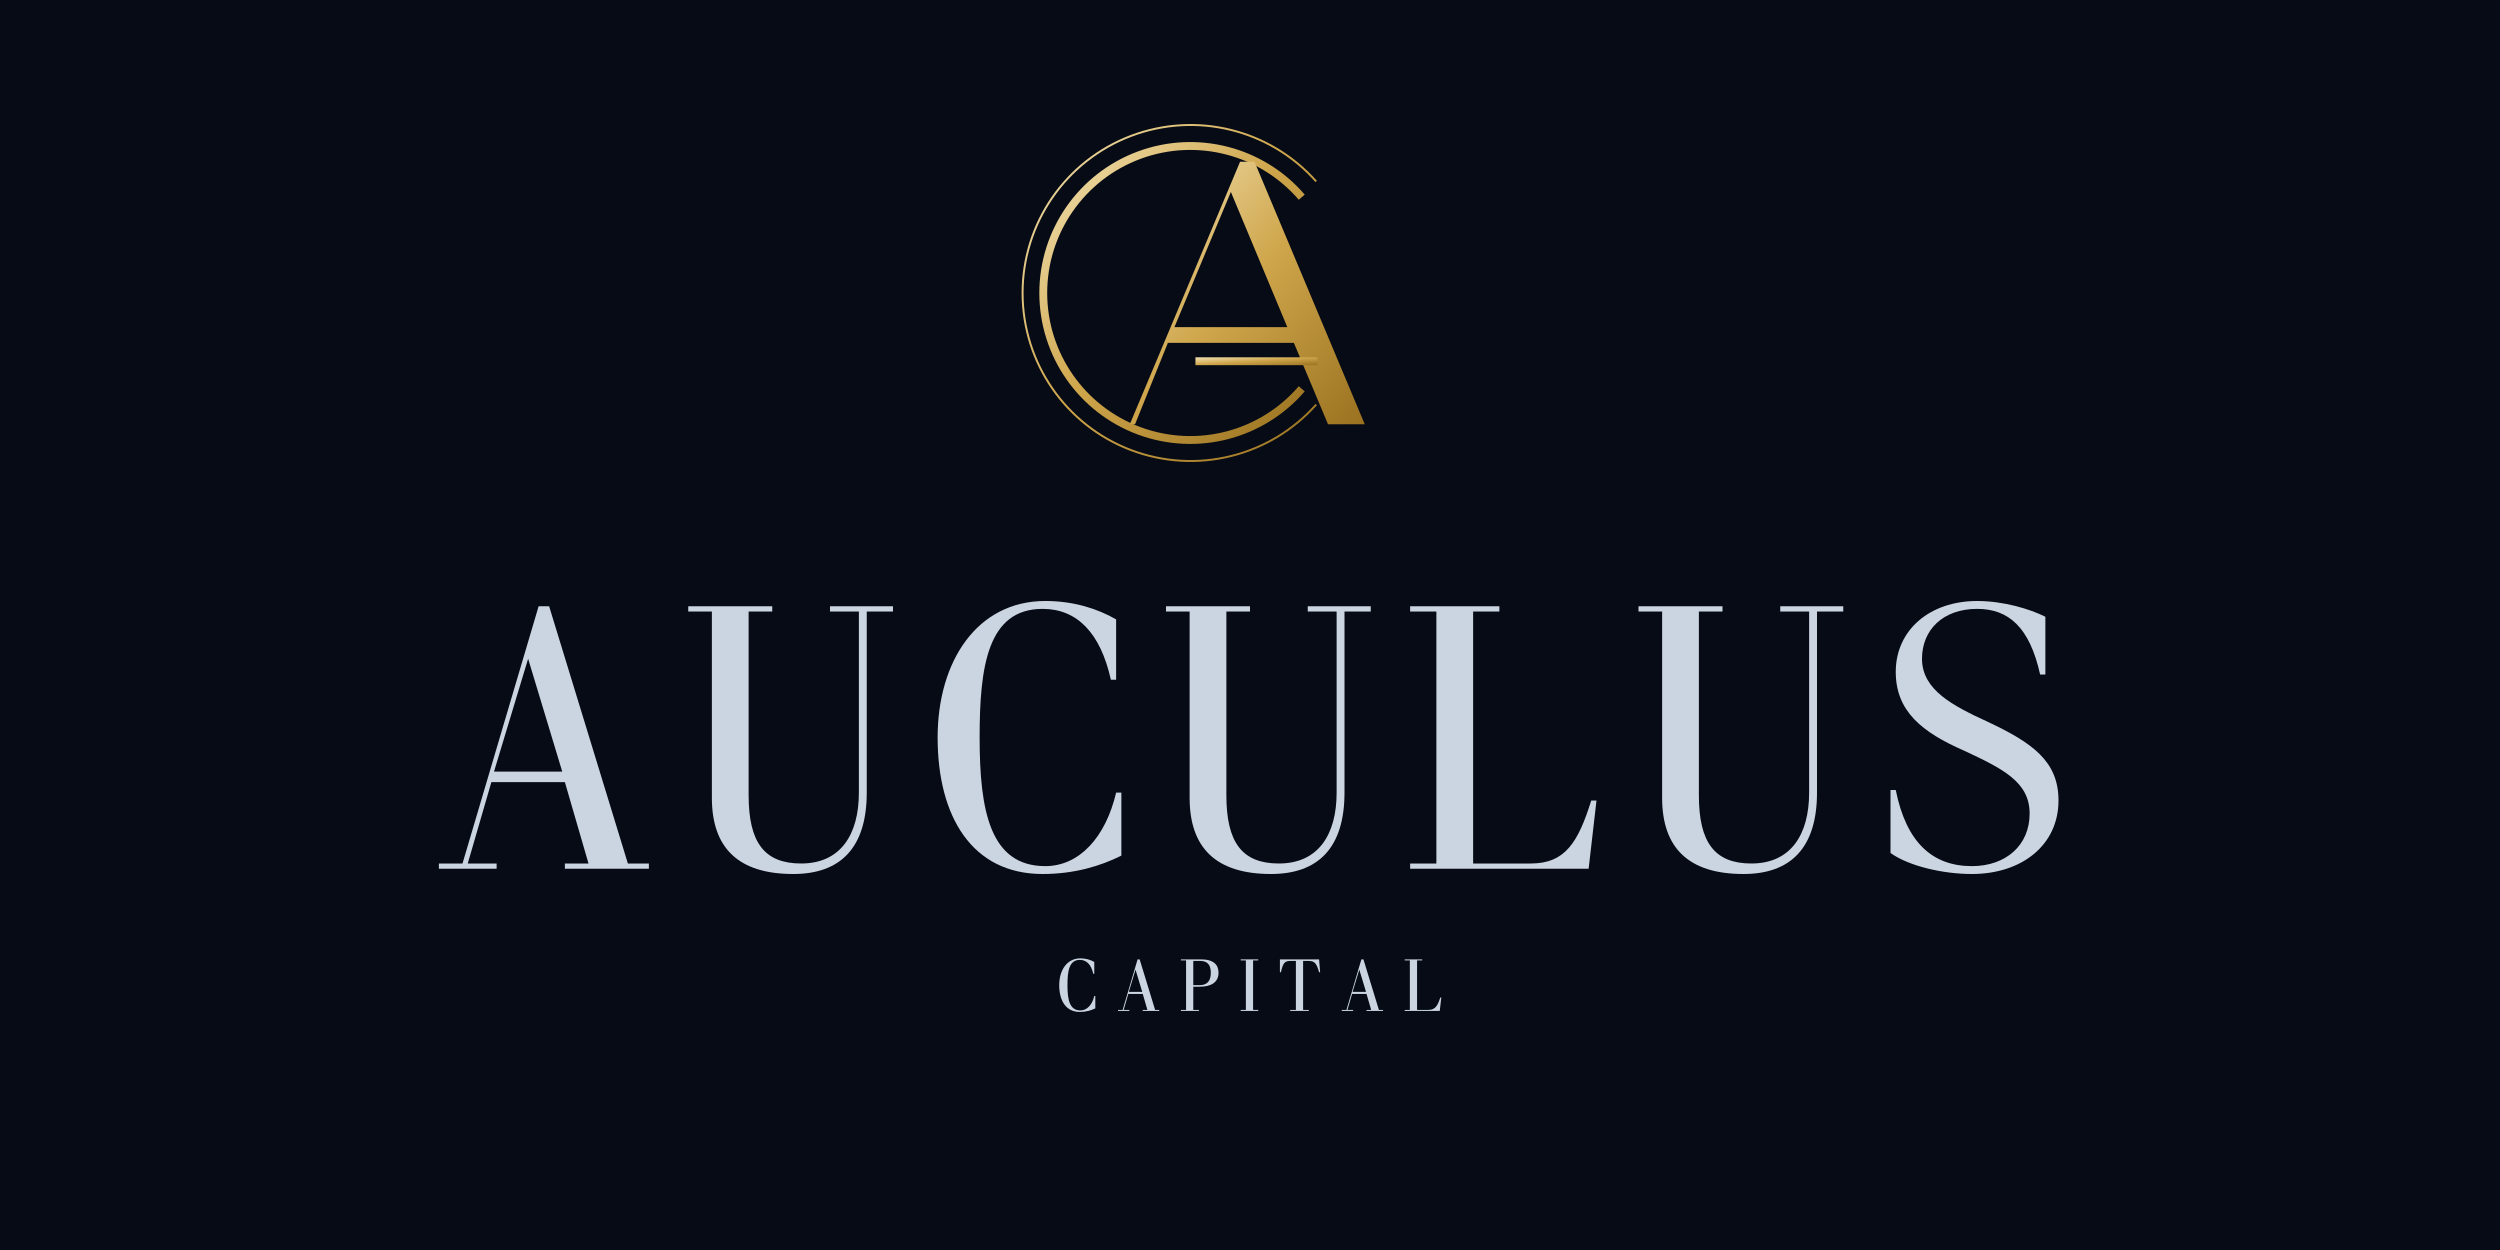
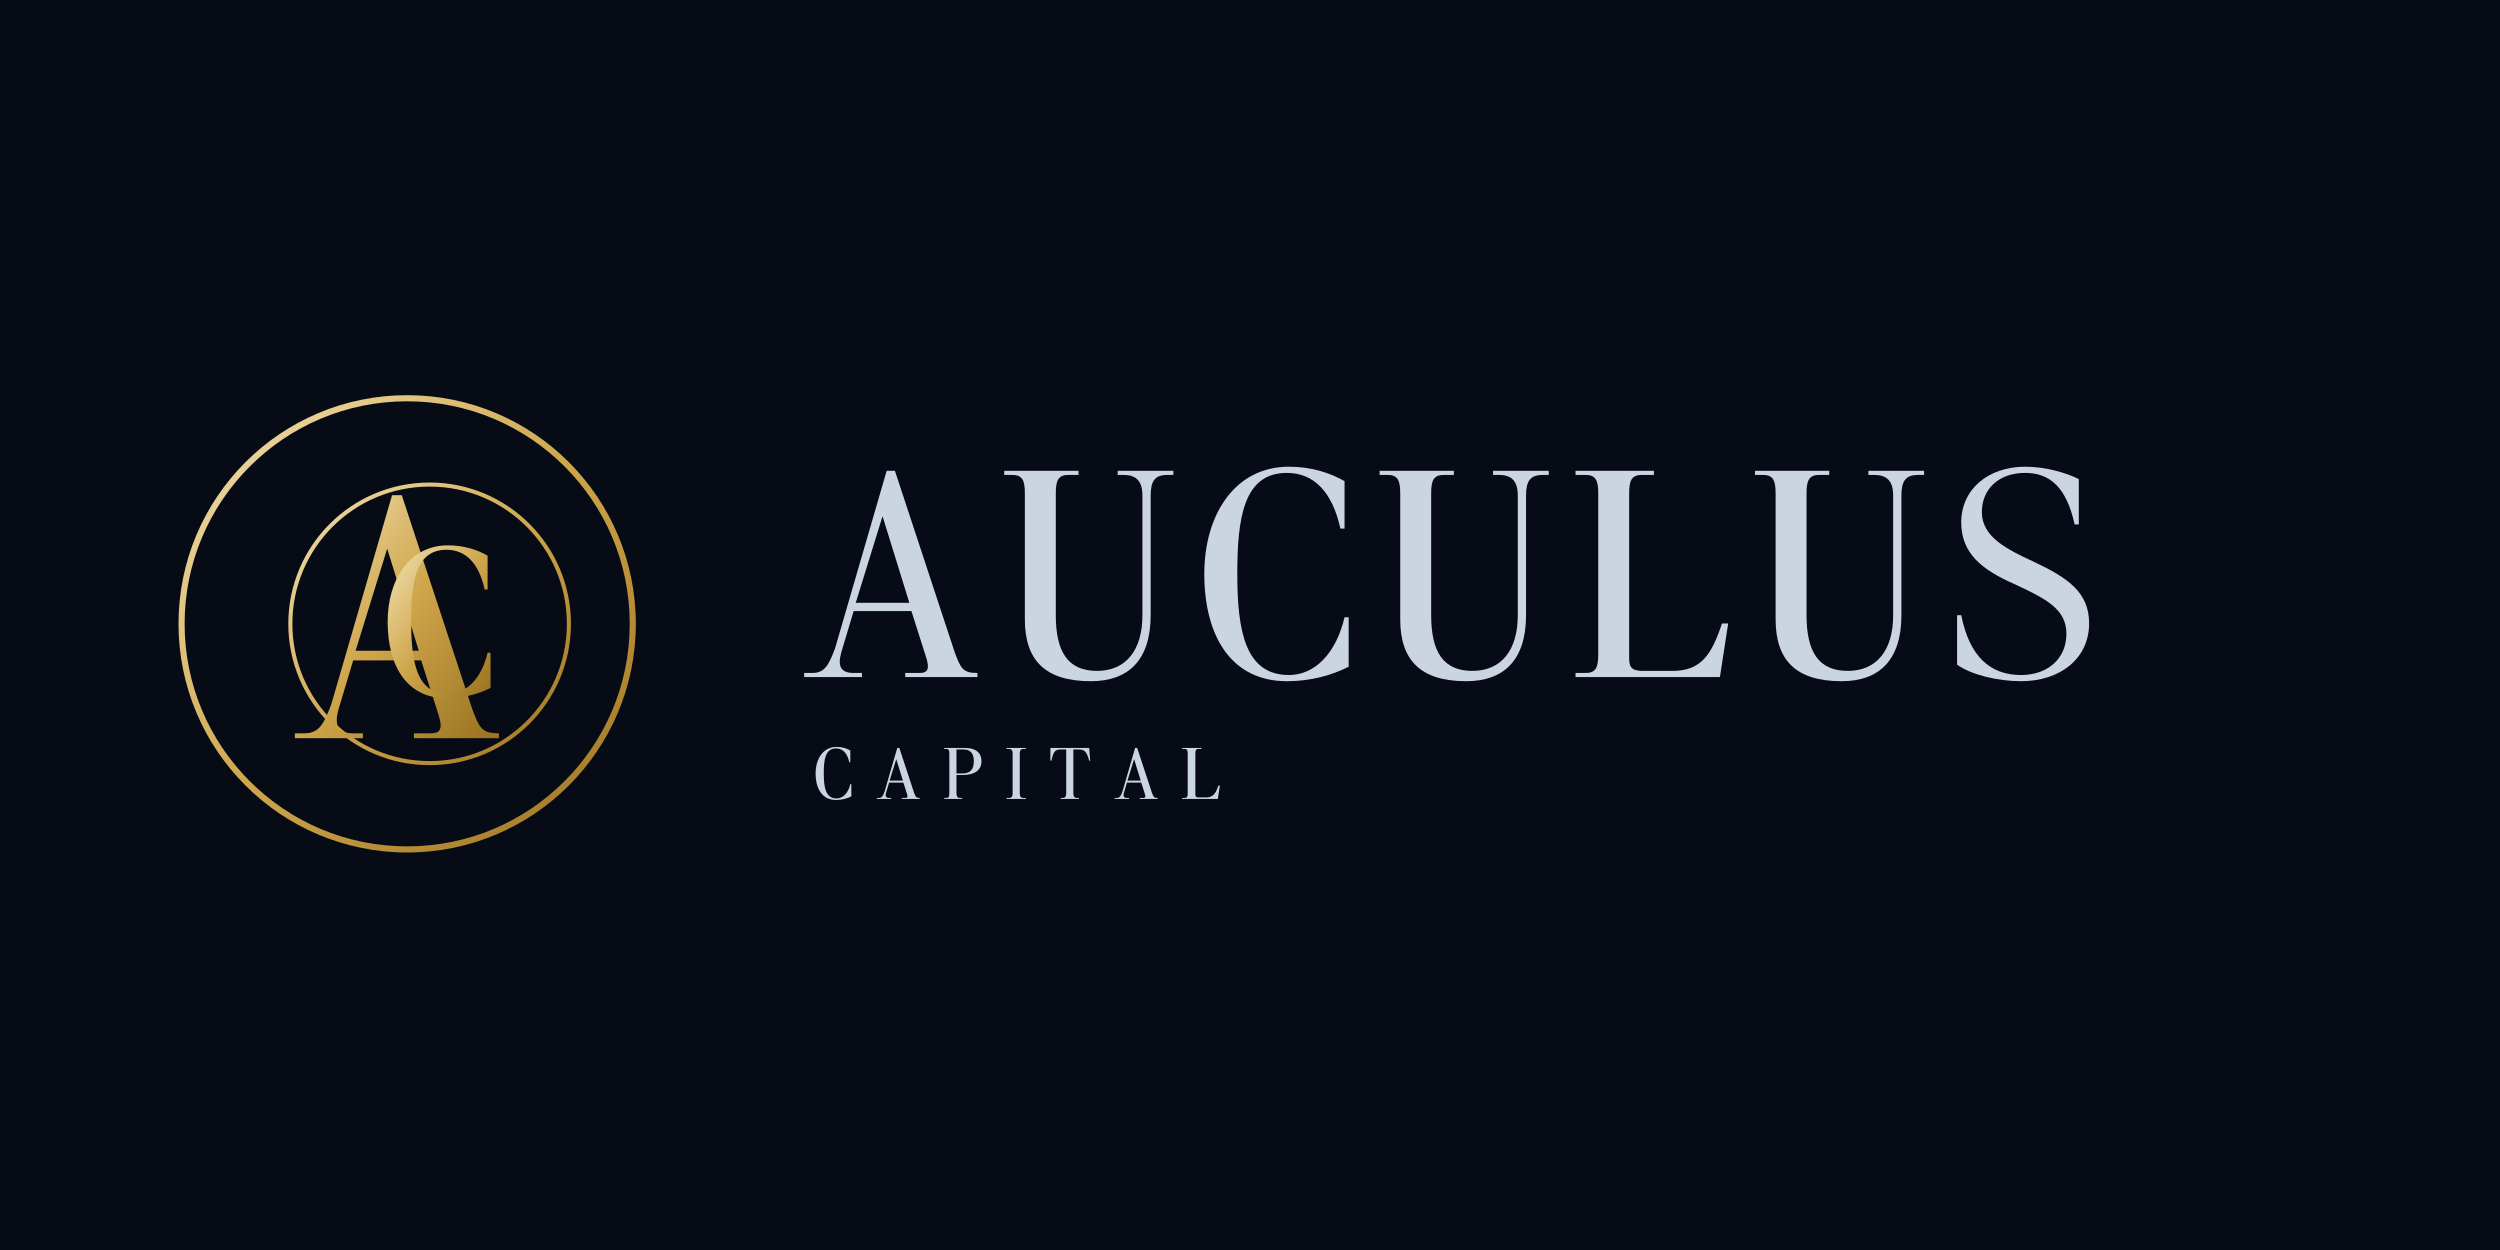
- <svg xmlns="http://www.w3.org/2000/svg" viewBox="0 0 800 400" role="img" aria-label="Auculus Capital, Marque 1">
+ <svg xmlns="http://www.w3.org/2000/svg" width="1200" height="600" viewBox="0 0 1200 600">
  <defs>
-     <linearGradient id="gold" x1="0" y1="0" x2="1" y2="1">
-       <stop stop-color="#F3E3B6" />
-       <stop offset=".48" stop-color="#CFA64B" />
+     <linearGradient id="gold" x1="0%" y1="0%" x2="100%" y2="100%">
+       <stop offset="0" stop-color="#F3E3B6" />
+       <stop offset=".5" stop-color="#CFA64B" />
      <stop offset="1" stop-color="#9A7220" />
    </linearGradient>
  </defs>
-   <rect width="800" height="400" fill="#060B16" />
-   <g transform="translate(346 40) scale(.42)">
-     <g fill="none" stroke="url(#gold)">
-       <path stroke-width="6" d="M168 55A112 112 0 1 0 168 201" />
-       <path stroke-width="1.5" d="M179 43A128 128 0 1 0 179 213" />
-     </g>
-     <path fill="url(#gold)" fill-rule="evenodd" d="M37 228L121 28H132L216 228H188L162 166H66L41 228ZM71 154H157L114 51Z" />
-     <path d="M87 177H180V183H87Z" fill="url(#gold)" />
-   </g>
-   <g transform="translate(140.44 194) scale(0.84)" fill="#CBD5E1" fill-rule="evenodd">
-     <path transform="translate(0 0)" fill="#CBD5E1" d="M0 100V98H9L38 0H42L72 98H80V100H48V98H57L48 67H20L11 98H22V100ZM21 63H47L34 20Z" />
-     <path transform="translate(95 0)" fill="#CBD5E1" d="M0 0H32V2H23V72C23 90 29 98 43 98C58 98 65 87 65 71V2H54V0H78V2H68V71C68 92 58 102 40 102C19 102 9 92 9 73V2H0Z" />
-     <path transform="translate(188 0)" fill="#CBD5E1" d="M70 5V28H68C64 10 55 1 42 1C21 1 18 23 18 50C18 78 22 99 43 99C56 99 66 88 70 71H72V95C64 99 54 102 42 102C15 102 2 80 2 50C2 21 17 -2 43 -2C54 -2 63 1 70 5Z" />
-     <path transform="translate(277 0)" fill="#CBD5E1" d="M0 0H32V2H23V72C23 90 29 98 43 98C58 98 65 87 65 71V2H54V0H78V2H68V71C68 92 58 102 40 102C19 102 9 92 9 73V2H0Z" />
-     <path transform="translate(370 0)" fill="#CBD5E1" d="M0 0H34V2H24V98H46C59 98 64 90 69 74H71L68 100H0V98H10V2H0Z" />
-     <path transform="translate(457 0)" fill="#CBD5E1" d="M0 0H32V2H23V72C23 90 29 98 43 98C58 98 65 87 65 71V2H54V0H78V2H68V71C68 92 58 102 40 102C19 102 9 92 9 73V2H0Z" />
-     <path transform="translate(550 0)" fill="#CBD5E1" d="M62 4V26H60C56 8 48 1 36 1C23 1 15 9 15 20C15 32 27 38 40 44C57 52 67 59 67 74C67 91 53 102 34 102C23 102 10 99 3 94V70H5C9 90 19 99 34 99C47 99 56 91 56 79C56 67 46 62 31 55C15 48 5 40 5 25C5 9 18 -2 36 -2C46 -2 56 1 62 4Z" />
-   </g>
-   <g transform="translate(338.62 307) scale(0.165)" fill="#CBD5E1" fill-rule="evenodd">
-     <path transform="translate(0 0)" fill="#CBD5E1" d="M70 5V28H68C64 10 55 1 42 1C21 1 18 23 18 50C18 78 22 99 43 99C56 99 66 88 70 71H72V95C64 99 54 102 42 102C15 102 2 80 2 50C2 21 17 -2 43 -2C54 -2 63 1 70 5Z" />
-     <path transform="translate(116 0)" fill="#CBD5E1" d="M0 100V98H9L38 0H42L72 98H80V100H48V98H57L48 67H20L11 98H22V100ZM21 63H47L34 20Z" />
-     <path transform="translate(238 0)" fill="#CBD5E1" d="M0 0H39C64 0 73 11 73 26C73 44 59 53 37 53H24V98H35V100H0V98H10V2H0ZM24 3V50H36C51 50 58 42 58 26C58 10 51 3 37 3Z" />
-     <path transform="translate(354 0)" fill="#CBD5E1" d="M0 0H34V2H24V98H34V100H0V98H10V2H0Z" />
-     <path transform="translate(430 0)" fill="#CBD5E1" d="M0 0H76L78 25H76C71 7 67 3 55 3H45V98H56V100H20V98H31V3H21C9 3 6 7 2 25H0Z" />
-     <path transform="translate(550 0)" fill="#CBD5E1" d="M0 100V98H9L38 0H42L72 98H80V100H48V98H57L48 67H20L11 98H22V100ZM21 63H47L34 20Z" />
-     <path transform="translate(672 0)" fill="#CBD5E1" d="M0 0H34V2H24V98H46C59 98 64 90 69 74H71L68 100H0V98H10V2H0Z" />
-   </g>
+   <path d="M0 0H1200V600H0Z" fill="#060B16" fill-rule="evenodd" />
+   <path d="M305.2 299.44C305.2 360.059 256.059 409.2 195.44 409.2C134.821 409.2 85.68 360.059 85.68 299.44C85.68 238.821 134.821 189.68 195.44 189.68C256.059 189.68 305.2 238.821 305.2 299.44ZM302.26 299.44C302.26 358.435 254.435 406.26 195.44 406.26C136.445 406.26 88.62 358.435 88.62 299.44C88.62 240.445 136.445 192.62 195.44 192.62C254.435 192.62 302.26 240.445 302.26 299.44Z" fill="url(#gold)" fill-rule="evenodd" />
+   <path d="M274.055 299.44C274.055 336.904 243.684 367.275 206.22 367.275C168.756 367.275 138.385 336.904 138.385 299.44C138.385 261.976 168.756 231.605 206.22 231.605C243.684 231.605 274.055 261.976 274.055 299.44ZM272.095 299.44C272.095 335.822 242.602 365.315 206.22 365.315C169.838 365.315 140.345 335.822 140.345 299.44C140.345 263.058 169.838 233.565 206.22 233.565C242.602 233.565 272.095 263.058 272.095 299.44Z" fill="url(#gold)" fill-rule="evenodd" />
+   <path d="M141.54 354.32V351.988H146.205C153.202 351.988 155.534 347.323 159.033 337.993L188.188 237.7H192.853L226.673 340.326C230.171 349.655 231.337 351.988 239.501 351.988V354.32H198.684V351.988H206.847C211.512 351.988 212.678 349.655 210.346 342.658L202.182 317.002H169.529L162.532 340.326C160.199 348.489 162.532 351.988 169.529 351.988H174.194V354.32H141.54ZM170.695 312.337H201.016L185.856 263.356L170.695 312.337Z" fill="url(#gold)" fill-rule="evenodd" />
+   <path d="M234.052 266.708V282.937H232.641C229.818 270.236 223.468 263.886 214.295 263.886C199.478 263.886 197.361 279.409 197.361 298.46C197.361 318.217 200.183 333.034 215.001 333.034C224.174 333.034 231.23 325.273 234.052 313.278H235.463V330.212C229.818 333.034 222.762 335.151 214.295 335.151C195.244 335.151 186.071 319.628 186.071 298.46C186.071 277.998 196.655 261.769 215.001 261.769C222.762 261.769 229.113 263.886 234.052 266.708Z" fill="url(#gold)" fill-rule="evenodd" />
+   <path d="M386.0 325.0V323.02H389.96C395.9 323.02 397.88 319.06 400.85 311.14L425.6 226.0H429.56L458.27 313.12C461.24 321.04 462.23 323.02 469.16 323.02V325.0H434.51V323.02H441.44C445.4 323.02 446.39 321.04 444.41 315.1L437.48 293.32H409.76L403.82 313.12C401.84 320.05 403.82 323.02 409.76 323.02H413.72V325.0H386.0ZM410.75 289.36H436.49L423.62 247.78L410.75 289.36Z" fill="#CBD5E1" fill-rule="evenodd" />
+   <path d="M482.03 226.0H517.67V227.98H512.72C507.77 227.98 506.78 230.95 506.78 236.89V295.3C506.78 313.12 512.72 322.03 526.58 322.03C540.44 322.03 548.36 312.13 548.36 295.3V237.88C548.36 230.95 545.39 227.98 539.45 227.98H536.48V226.0H563.21V227.98H560.24C554.3 227.98 552.32 230.95 552.32 237.88V295.3C552.32 317.08 541.43 326.98 523.61 326.98C501.83 326.98 491.93 317.08 491.93 297.28V236.89C491.93 230.95 490.94 227.98 485.99 227.98H482.03V226.0Z" fill="#CBD5E1" fill-rule="evenodd" />
+   <path d="M645.38 230.95V253.72H643.4C639.44 235.9 630.53 226.99 617.66 226.99C596.87 226.99 593.9 248.77 593.9 275.5C593.9 303.22 597.86 324.01 618.65 324.01C631.52 324.01 641.42 313.12 645.38 296.29H647.36V320.05C639.44 324.01 629.54 326.98 617.66 326.98C590.93 326.98 578.06 305.2 578.06 275.5C578.06 246.79 592.91 224.02 618.65 224.02C629.54 224.02 638.45 226.99 645.38 230.95Z" fill="#CBD5E1" fill-rule="evenodd" />
+   <path d="M662.21 226.0H697.85V227.98H692.9C687.95 227.98 686.96 230.95 686.96 236.89V295.3C686.96 313.12 692.9 322.03 706.76 322.03C720.62 322.03 728.54 312.13 728.54 295.3V237.88C728.54 230.95 725.57 227.98 719.63 227.98H716.66V226.0H743.39V227.98H740.42C734.48 227.98 732.5 230.95 732.5 237.88V295.3C732.5 317.08 721.61 326.98 703.79 326.98C682.01 326.98 672.11 317.08 672.11 297.28V236.89C672.11 230.95 671.12 227.98 666.17 227.98H662.21V226.0Z" fill="#CBD5E1" fill-rule="evenodd" />
+   <path d="M756.26 226.0H793.88V227.98H787.94C782.99 227.98 782 230.95 782 236.89V316.09C782 321.04 783.98 322.03 788.93 322.03H802.79C816.65 322.03 821.6 314.11 826.55 299.26H829.52L825.56 325.0H756.26V323.02H761.21C766.16 323.02 767.15 320.05 767.15 314.11V236.89C767.15 230.95 766.16 227.98 761.21 227.98H756.26V226.0Z" fill="#CBD5E1" fill-rule="evenodd" />
+   <path d="M842.39 226.0H878.03V227.98H873.08C868.13 227.98 867.14 230.95 867.14 236.89V295.3C867.14 313.12 873.08 322.03 886.94 322.03C900.8 322.03 908.72 312.13 908.72 295.3V237.88C908.72 230.95 905.75 227.98 899.81 227.98H896.84V226.0H923.57V227.98H920.6C914.66 227.98 912.68 230.95 912.68 237.88V295.3C912.68 317.08 901.79 326.98 883.97 326.98C862.19 326.98 852.29 317.08 852.29 297.28V236.89C852.29 230.95 851.3 227.98 846.35 227.98H842.39V226.0Z" fill="#CBD5E1" fill-rule="evenodd" />
+   <path d="M997.82 229.96V251.74H995.84C991.88 233.92 983.96 226.99 972.08 226.99C959.21 226.99 951.29 234.91 951.29 245.8C951.29 257.68 963.17 263.62 976.04 269.56C992.87 277.48 1002.77 284.41 1002.77 299.26C1002.77 316.09 988.91 326.98 970.1 326.98C959.21 326.98 946.34 324.01 939.41 319.06V295.3H941.39C945.35 315.1 955.25 324.01 970.1 324.01C982.97 324.01 991.88 316.09 991.88 304.21C991.88 292.33 981.98 287.38 967.13 280.45C951.29 273.52 941.39 265.6 941.39 250.75C941.39 234.91 954.26 224.02 972.08 224.02C981.98 224.02 991.88 226.99 997.82 229.96Z" fill="#CBD5E1" fill-rule="evenodd" />
+   <path d="M408.15 360.225V365.86H407.66C406.68 361.45 404.475 359.245 401.29 359.245C396.145 359.245 395.41 364.635 395.41 371.25C395.41 378.11 396.39 383.255 401.535 383.255C404.72 383.255 407.17 380.56 408.15 376.395H408.64V382.275C406.68 383.255 404.23 383.99 401.29 383.99C394.675 383.99 391.49 378.6 391.49 371.25C391.49 364.145 395.165 358.51 401.535 358.51C404.23 358.51 406.435 359.245 408.15 360.225Z" fill="#CBD5E1" fill-rule="evenodd" />
+   <path d="M420.89 383.5V383.01H421.87C423.34 383.01 423.83 382.03 424.565 380.07L430.69 359.0H431.67L438.775 380.56C439.51 382.52 439.755 383.01 441.47 383.01V383.5H432.895V383.01H434.61C435.59 383.01 435.835 382.52 435.345 381.05L433.63 375.66H426.77L425.3 380.56C424.81 382.275 425.3 383.01 426.77 383.01H427.75V383.5H420.89ZM427.015 374.68H433.385L430.2 364.39L427.015 374.68Z" fill="#CBD5E1" fill-rule="evenodd" />
+   <path d="M453.23 359.0H462.785C468.91 359.0 471.115 361.695 471.115 365.37C471.115 369.78 467.685 371.985 462.295 371.985H459.11V380.805C459.11 382.275 459.6 383.01 460.825 383.01H461.805V383.5H453.23V383.01H454.21C455.435 383.01 455.68 382.275 455.68 380.805V361.695C455.68 360.225 455.435 359.49 454.21 359.49H453.23V359.0ZM459.11 359.735V371.25H462.05C465.725 371.25 467.44 369.29 467.44 365.37C467.44 361.45 465.725 359.735 462.295 359.735H459.11Z" fill="#CBD5E1" fill-rule="evenodd" />
+   <path d="M483.12 359.0H492.43V359.49H491.205C489.98 359.49 489.49 360.225 489.49 361.695V380.805C489.49 382.275 489.98 383.01 491.205 383.01H492.43V383.5H483.12V383.01H484.345C485.57 383.01 486.06 382.275 486.06 380.805V361.695C486.06 360.225 485.57 359.49 484.345 359.49H483.12V359.0Z" fill="#CBD5E1" fill-rule="evenodd" />
+   <path d="M504.19 359.0H522.81L523.3 365.125H522.81C521.585 360.715 520.605 359.735 517.665 359.735H515.215V380.805C515.215 382.275 515.705 383.01 516.93 383.01H517.91V383.5H509.09V383.01H510.07C511.295 383.01 511.785 382.275 511.785 380.805V359.735H509.335C506.395 359.735 505.66 360.715 504.68 365.125H504.19V359.0Z" fill="#CBD5E1" fill-rule="evenodd" />
+   <path d="M535.06 383.5V383.01H536.04C537.51 383.01 538.0 382.03 538.735 380.07L544.86 359.0H545.84L552.945 380.56C553.68 382.52 553.925 383.01 555.64 383.01V383.5H547.065V383.01H548.78C549.76 383.01 550.005 382.52 549.515 381.05L547.8 375.66H540.94L539.47 380.56C538.98 382.275 539.47 383.01 540.94 383.01H541.92V383.5H535.06ZM541.185 374.68H547.555L544.37 364.39L541.185 374.68Z" fill="#CBD5E1" fill-rule="evenodd" />
+   <path d="M567.4 359.0H576.71V359.49H575.24C574.015 359.49 573.77 360.225 573.77 361.695V381.295C573.77 382.52 574.26 382.765 575.485 382.765H578.915C582.345 382.765 583.57 380.805 584.795 377.13H585.53L584.55 383.5H567.4V383.01H568.625C569.85 383.01 570.095 382.275 570.095 380.805V361.695C570.095 360.225 569.85 359.49 568.625 359.49H567.4V359.0Z" fill="#CBD5E1" fill-rule="evenodd" />
</svg>
